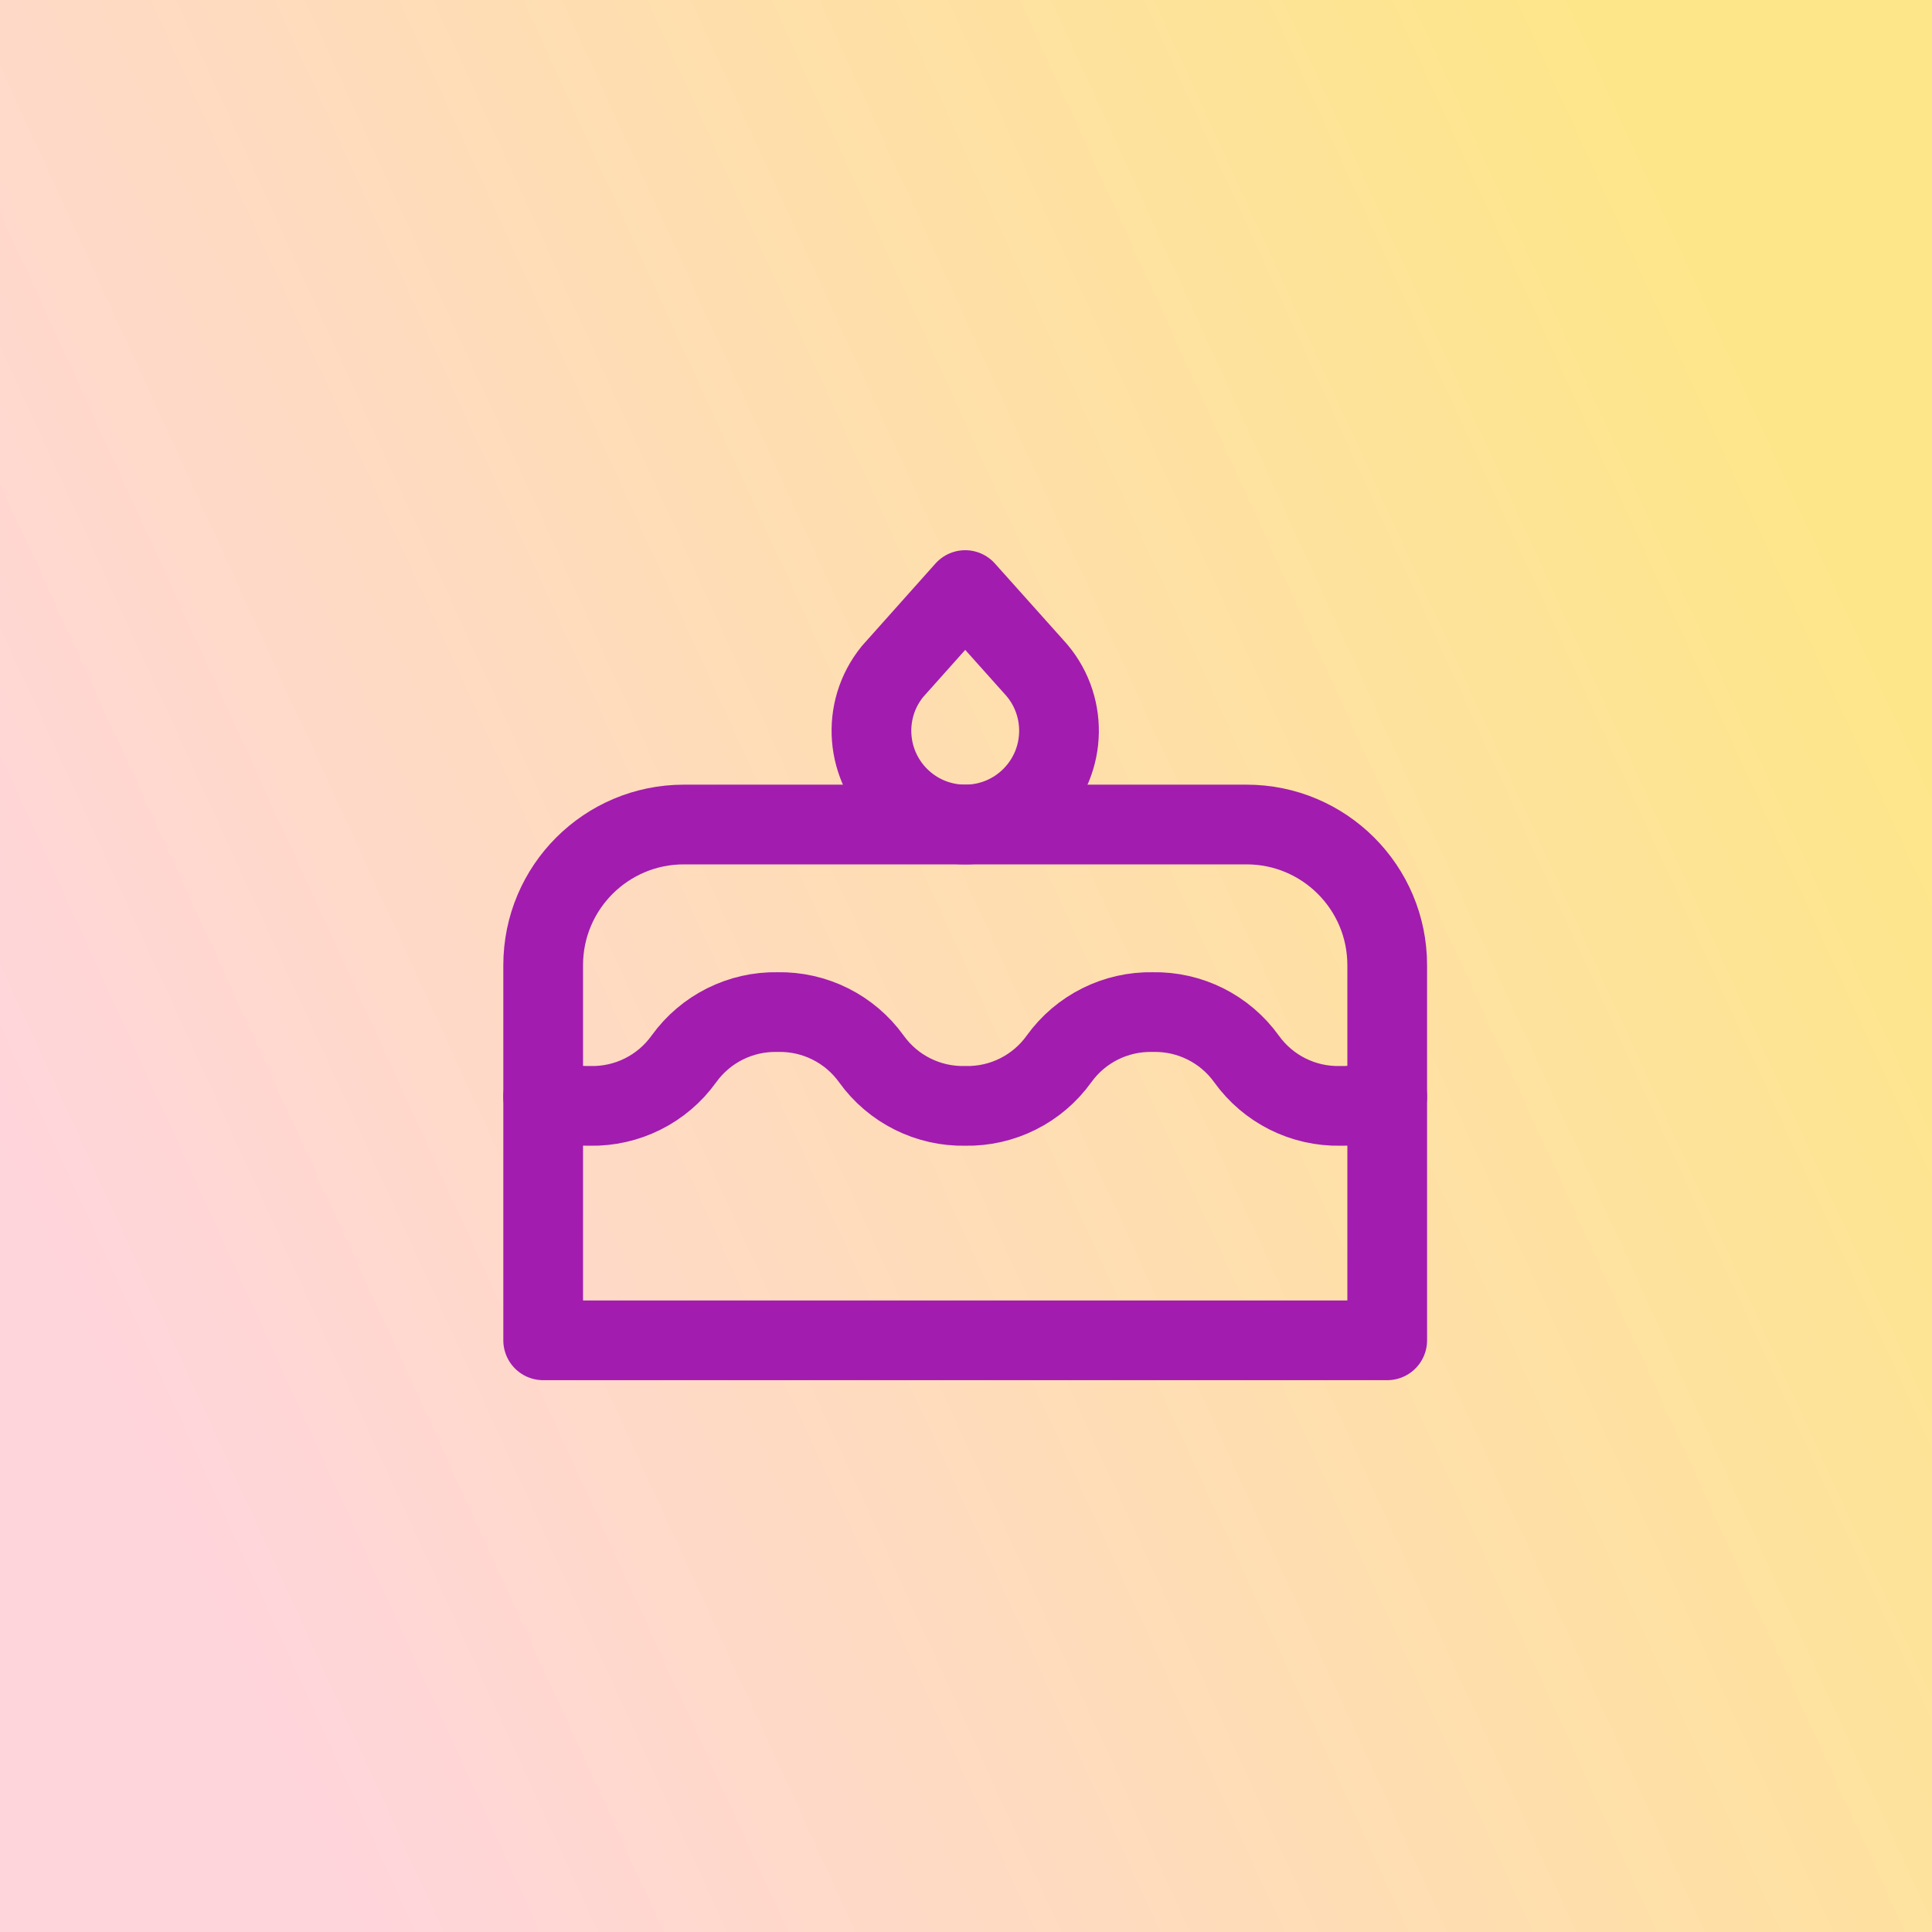
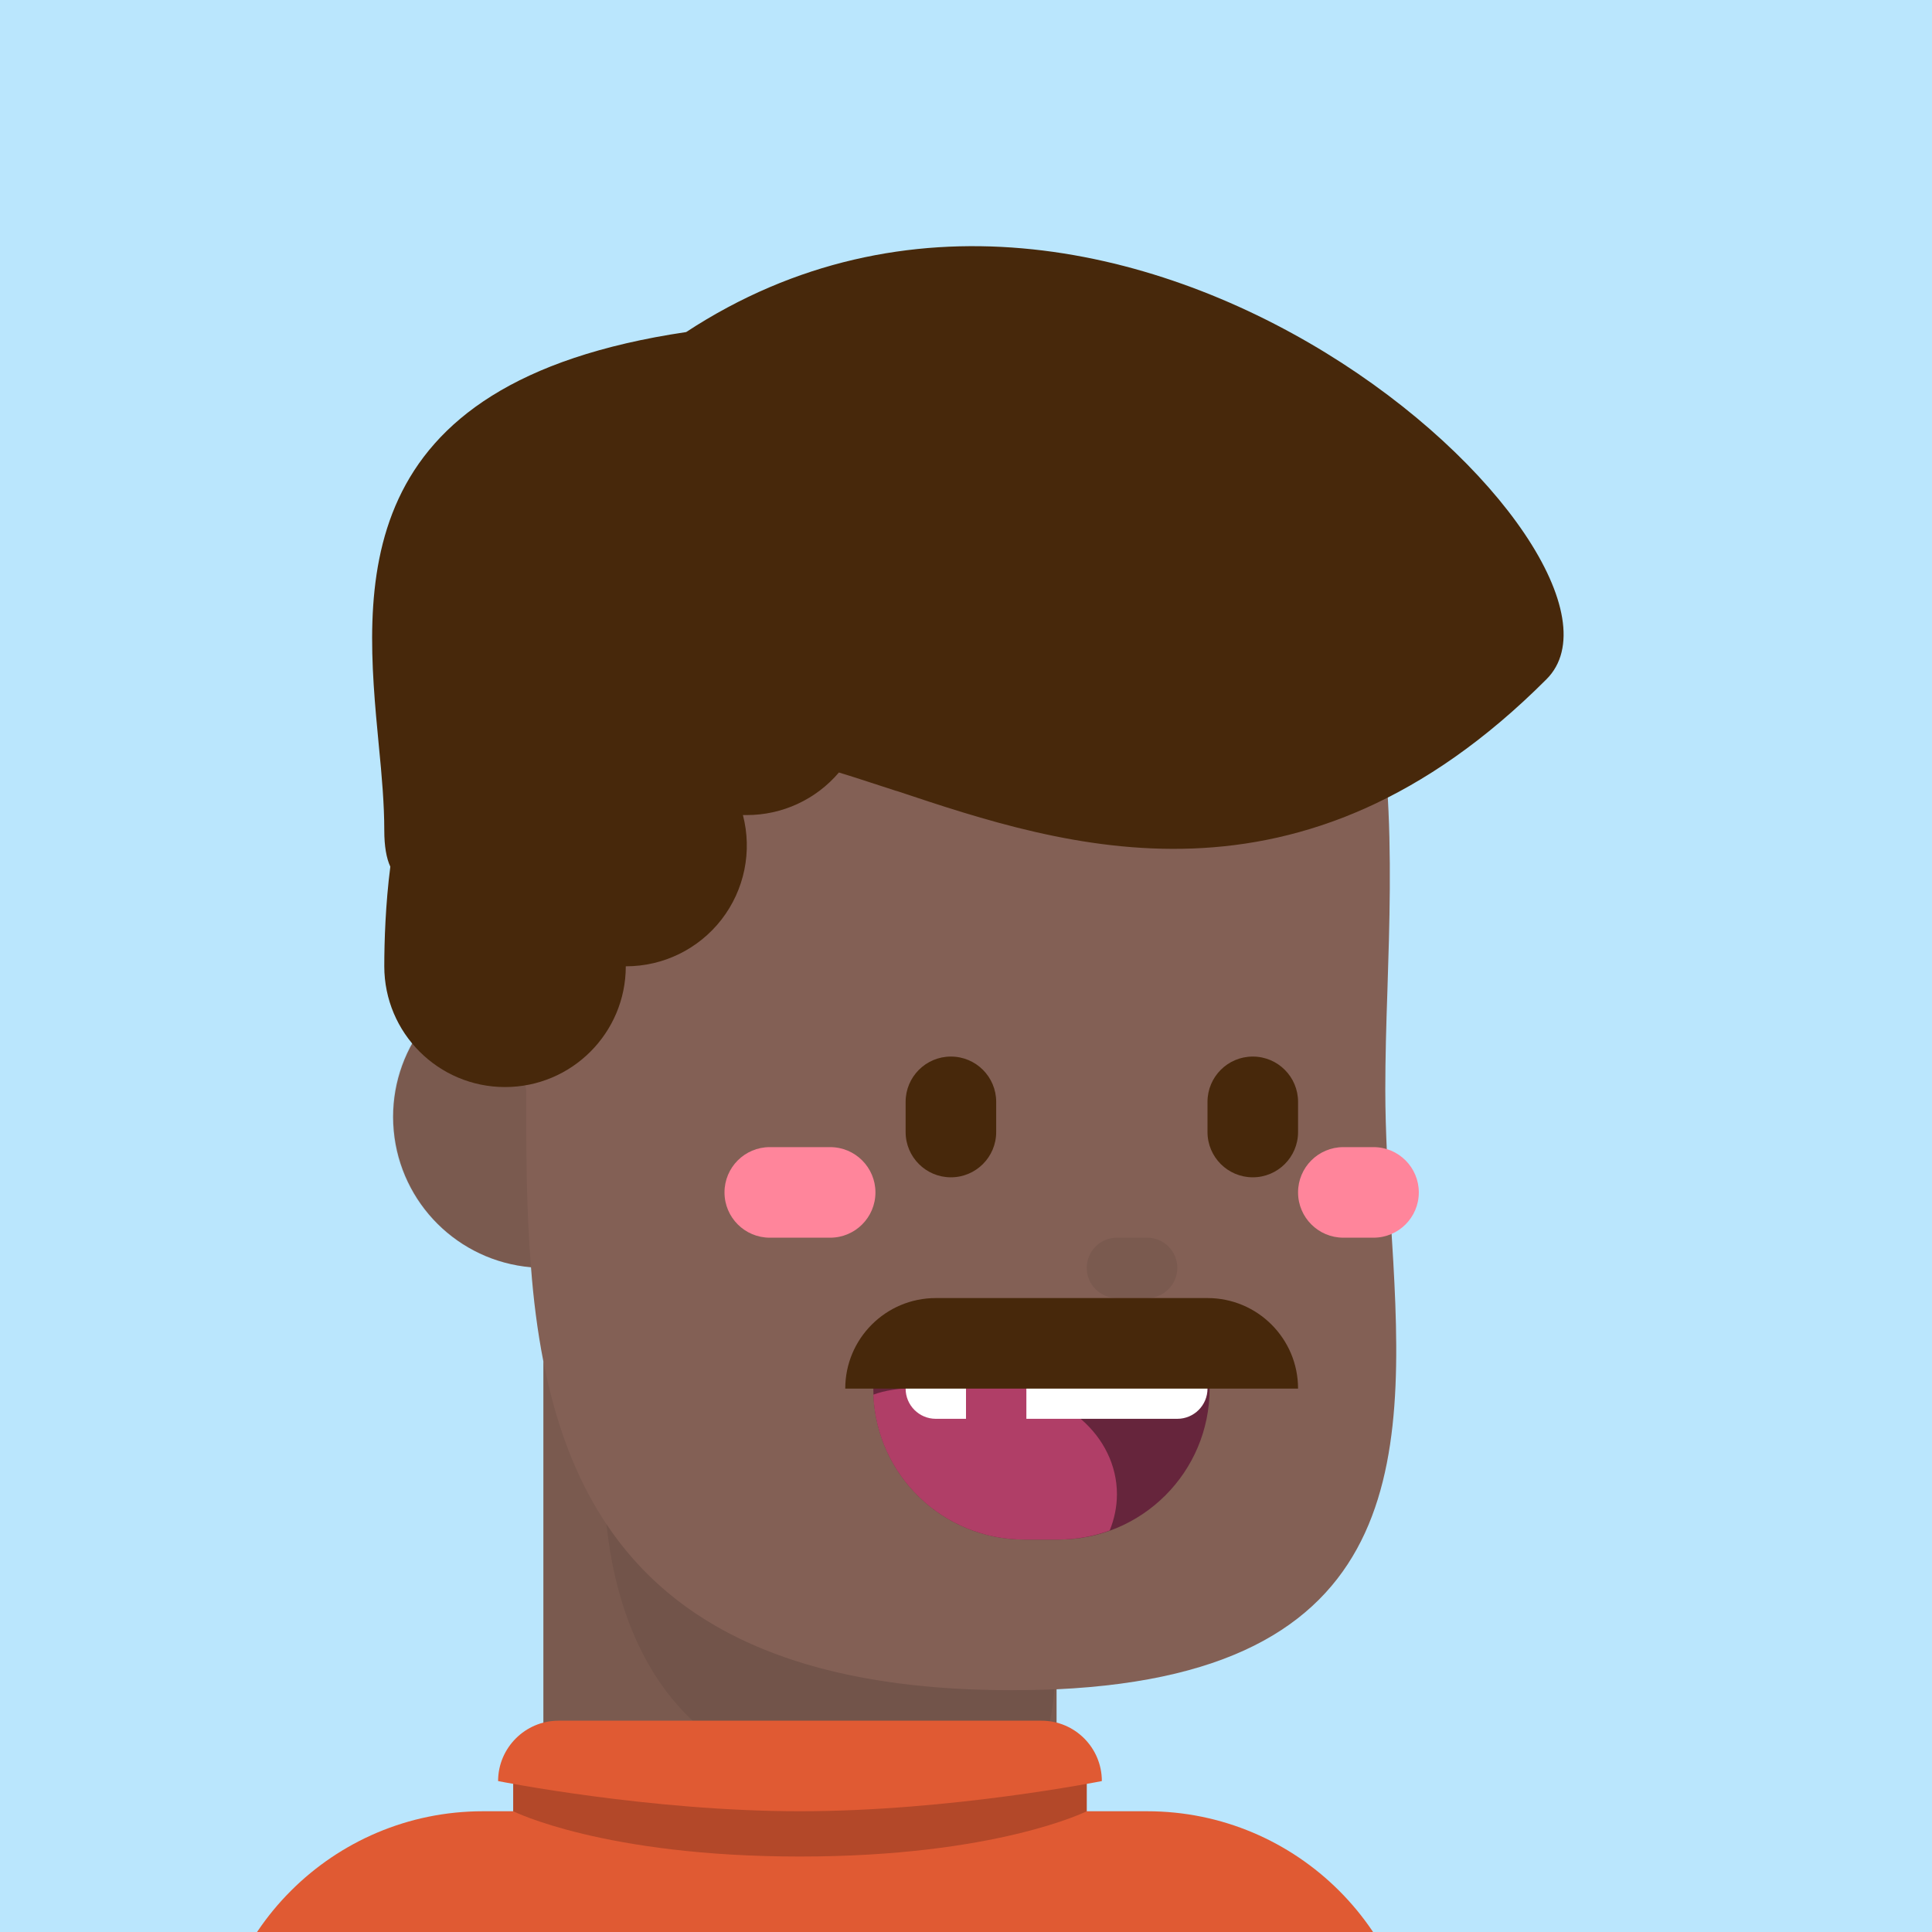
- <svg xmlns="http://www.w3.org/2000/svg" viewBox="0 0 96 96" width="96" height="96">
-   <defs>
-     <linearGradient id="g" gradientTransform="rotate(155 .5 .5)">
-       <stop offset="0" stop-color="#fde68a" />
-       <stop offset="1" stop-color="#ffd5dc" />
-     </linearGradient>
-   </defs>
-   <rect width="96" height="96" fill="url(#g)" />
-   <g transform="translate(20 20) scale(2.33)" fill="none" stroke="#a21caf" stroke-width="1.7" stroke-linecap="round" stroke-linejoin="round">
-     <path d="M3 20h18v-8a3 3 0 0 0 -3 -3h-12a3 3 0 0 0 -3 3v8z" />
-     <path d="M3 14.803c.312 .135 .654 .204 1 .197a2.4 2.4 0 0 0 2 -1a2.4 2.4 0 0 1 2 -1a2.4 2.4 0 0 1 2 1a2.4 2.4 0 0 0 2 1a2.4 2.4 0 0 0 2 -1a2.4 2.4 0 0 1 2 -1a2.4 2.4 0 0 1 2 1a2.4 2.4 0 0 0 2 1c.35 .007 .692 -.062 1 -.197" />
-     <path d="M12 4l1.465 1.638a2 2 0 1 1 -3.015 .099l1.55 -1.737z" />
+ <svg xmlns="http://www.w3.org/2000/svg" viewBox="0 0 64 64" fill="none" shape-rendering="auto" width="96" height="96">
+   <mask id="viewboxMask">
+     <rect width="64" height="64" rx="0" ry="0" x="0" y="0" fill="#fff" />
+   </mask>
+   <g mask="url(#viewboxMask)">
+     <rect fill="#bae6fd" width="64" height="64" x="0" y="0" />
+     <path d="M46.07 40.4c.47 7.5.94 15-11.07 15.56v9.91S31.36 68 26.5 68c-4.86 0-8.5-3.48-8.5-3.48V45.1c-.2-1.02-.33-2.06-.41-3.12a5 5 0 0 1-.9-9.8C15.37 22.63 17.52 13 32 13c14.59 0 14.24 11.08 13.96 19.81-.04 1.15-.07 2.25-.07 3.29 0 1.4.09 2.86.18 4.3Z" fill="#836055" />
+     <path d="M17.59 41.98c-.16-1.97-.16-3.97-.16-5.88a46.7 46.7 0 0 1-.73-3.93 5 5 0 0 0 .89 9.81ZM18 45.1v19.42S21.64 68 26.5 68c4.86 0 8.5-2.13 8.5-2.13v-9.91c-.48.02-.98.03-1.5.03-10.79 0-14.34-4.95-15.5-10.9Z" fill="#000" fill-opacity=".07" />
+     <path d="M34.93 55.96c-.46.02-.93.03-1.43.03-7.25 0-11.23-2.23-13.41-5.5.5 4.82 3.16 8.5 8.3 8.5h1.36c3.8.03 4.92.04 5.18-3.03Z" fill="#000" fill-opacity=".07" />
+     <rect x="36" y="41" width="3" height="2" rx="1" fill="#000" fill-opacity=".07" />
+     <rect x="7" y="60" width="40" height="23" rx="9" fill="#e05a33" />
+     <path d="M17 58h19v3s-5 1-9.5 1-9.5-1-9.5-1v-3Z" fill="#e05a33" />
+     <path d="M17 58h19v2s-3 1.5-9.5 1.5S17 60 17 60v-2Z" fill="#000" fill-opacity=".2" />
+     <path d="M16.5 59c0-1.1.9-2 2-2h16a2 2 0 0 1 2 2s-5 1-10 1-10-1-10-1Z" fill="#e05a33" />
+     <path d="M29.7 26.2c5.6 1.87 13.39 4.45 21.53-3.7 4-4-14-21-28.5-11.5-11.33 1.68-10.68 8.47-10.18 13.71.1 1 .18 1.95.18 2.8 0 .52.07.92.2 1.2-.16 1.24-.2 2.48-.2 3.3a4 4 0 1 0 8 0A4 4 0 0 0 24.61 27h.12a4 4 0 0 0 3.06-1.41c.6.18 1.24.4 1.9.61Z" fill="#47280b" />
+     <g transform="translate(1)">
+       <path d="M27.93 46a1 1 0 0 1 1-1h9.14a1 1 0 0 1 1 1 5 5 0 0 1-5 5h-1.14a5 5 0 0 1-5-5Z" fill="#66253C" />
+       <path d="M35.76 50.7a5 5 0 0 1-1.69.3h-1.14a5 5 0 0 1-5-4.8c.77-.29 1.9-.25 3.02-.22L32 46c2.21 0 4 1.57 4 3.5 0 .42-.09.83-.24 1.2Z" fill="#B03E67" />
+       <path d="M29 45h10v1a1 1 0 0 1-1 1h-8a1 1 0 0 1-1-1v-1Z" fill="#fff" />
+       <path d="M31 45.3c0-.17.13-.3.3-.3h1.4c.17 0 .3.13.3.3v2.4a.3.3 0 0 1-.3.3h-1.4a.3.3 0 0 1-.3-.3v-2.4Z" fill="#B03E67" />
+     </g>
+     <g transform="translate(0 -1)">
+       <g fill="#47280b">
+         <rect x="30" y="36" width="3" height="4" rx="1.5" />
+         <rect x="40" y="36" width="3" height="4" rx="1.5" />
+       </g>
+       <g fill="#FF859B">
+         <rect x="24" y="39" width="5" height="3" rx="1.5" />
+         <rect x="43" y="39" width="4" height="3" rx="1.5" />
+       </g>
+     </g>
+     <path d="M28 46a3 3 0 0 1 3-3h9a3 3 0 0 1 3 3H28Z" fill="#47280b" />
  </g>
</svg>
